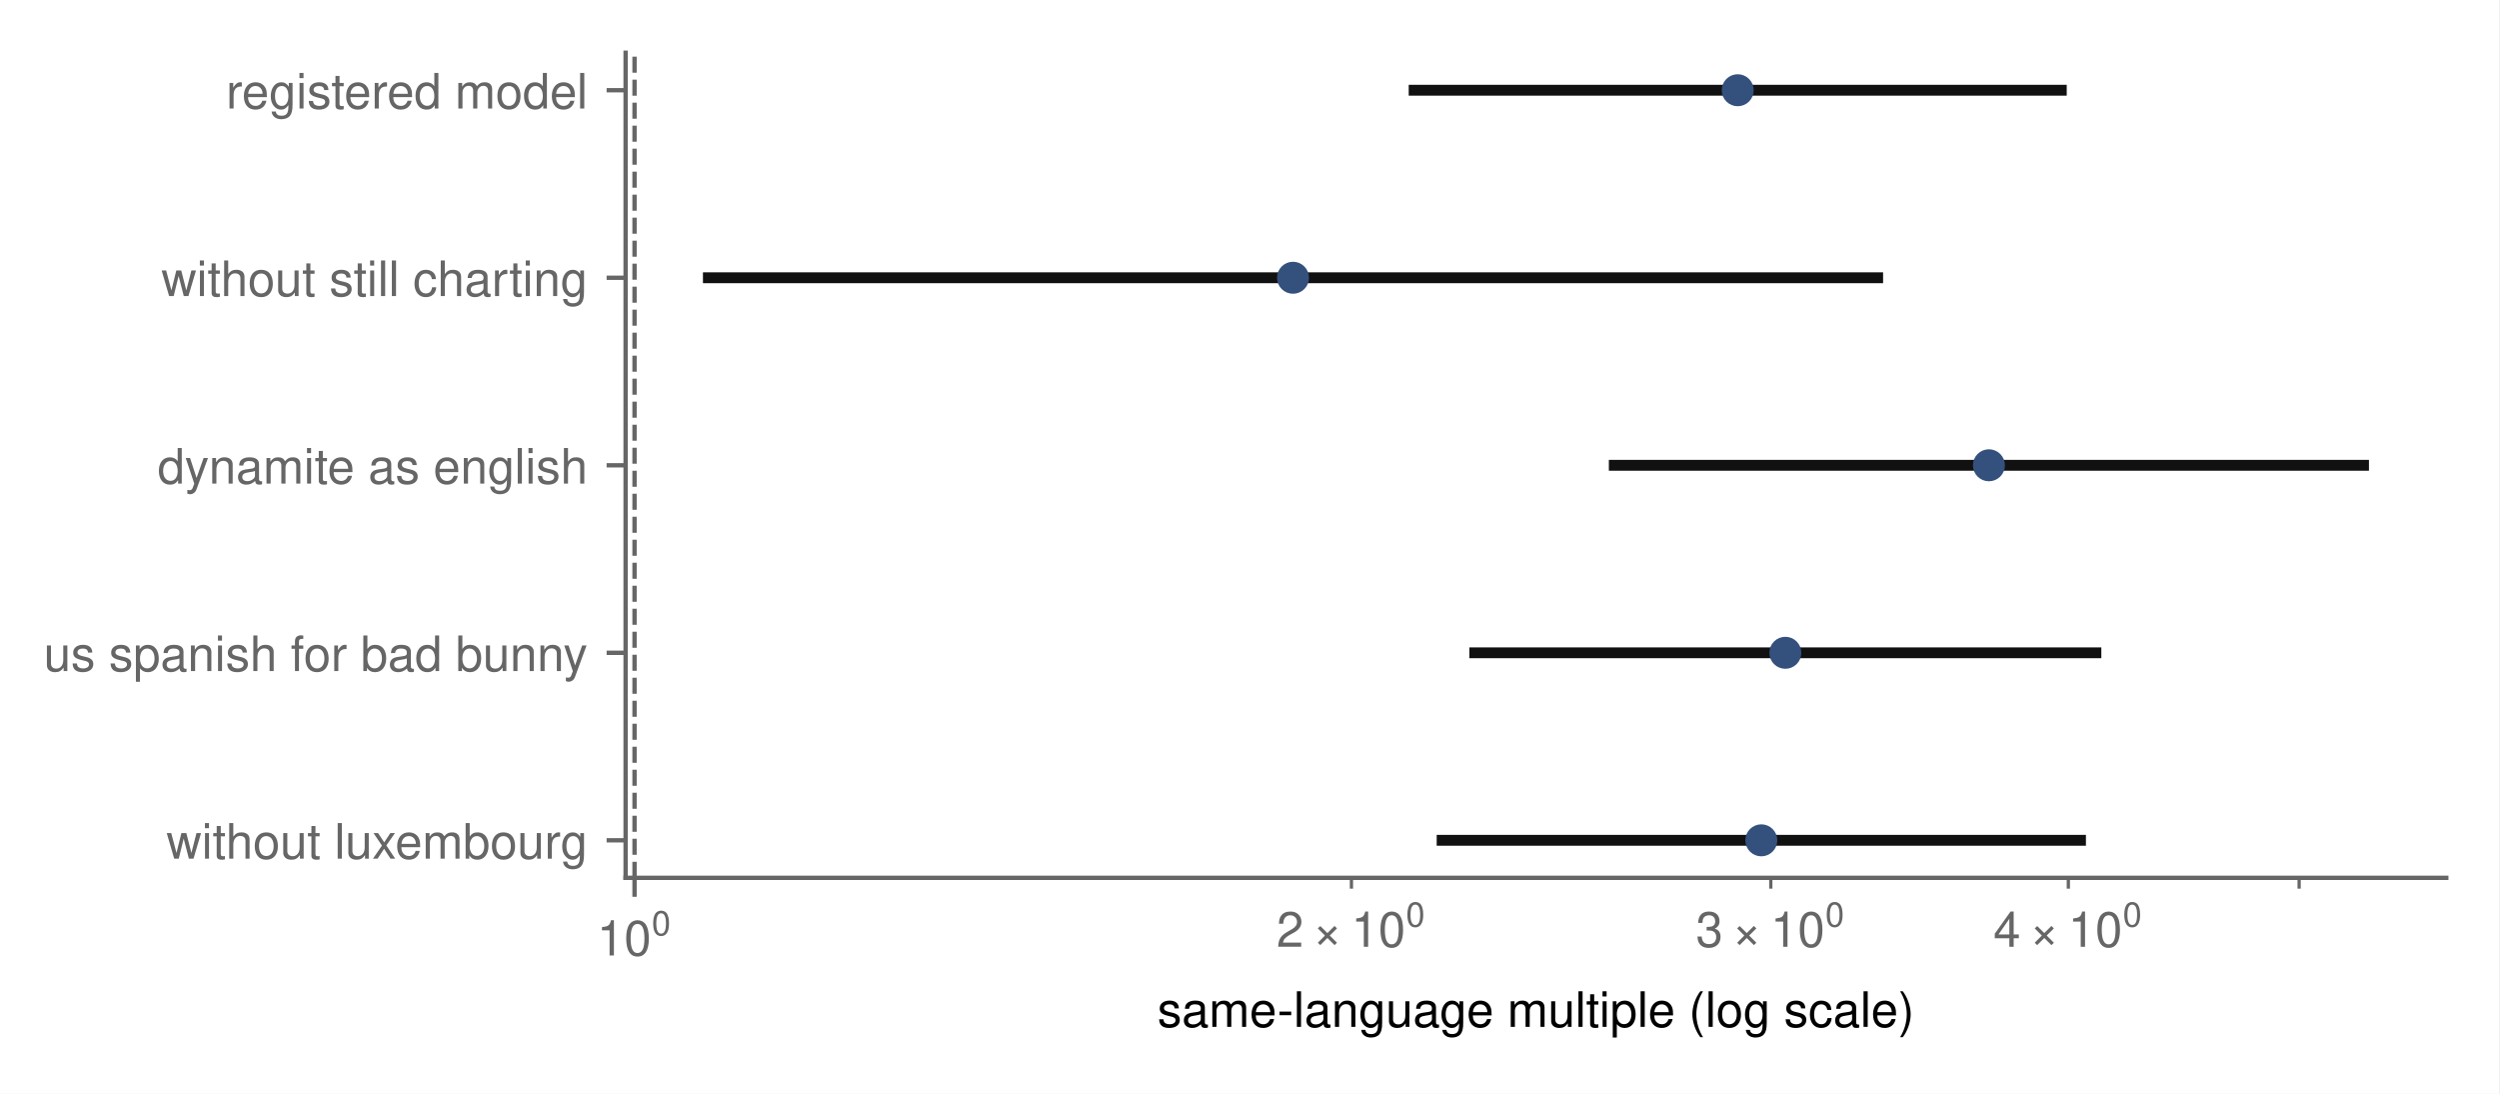
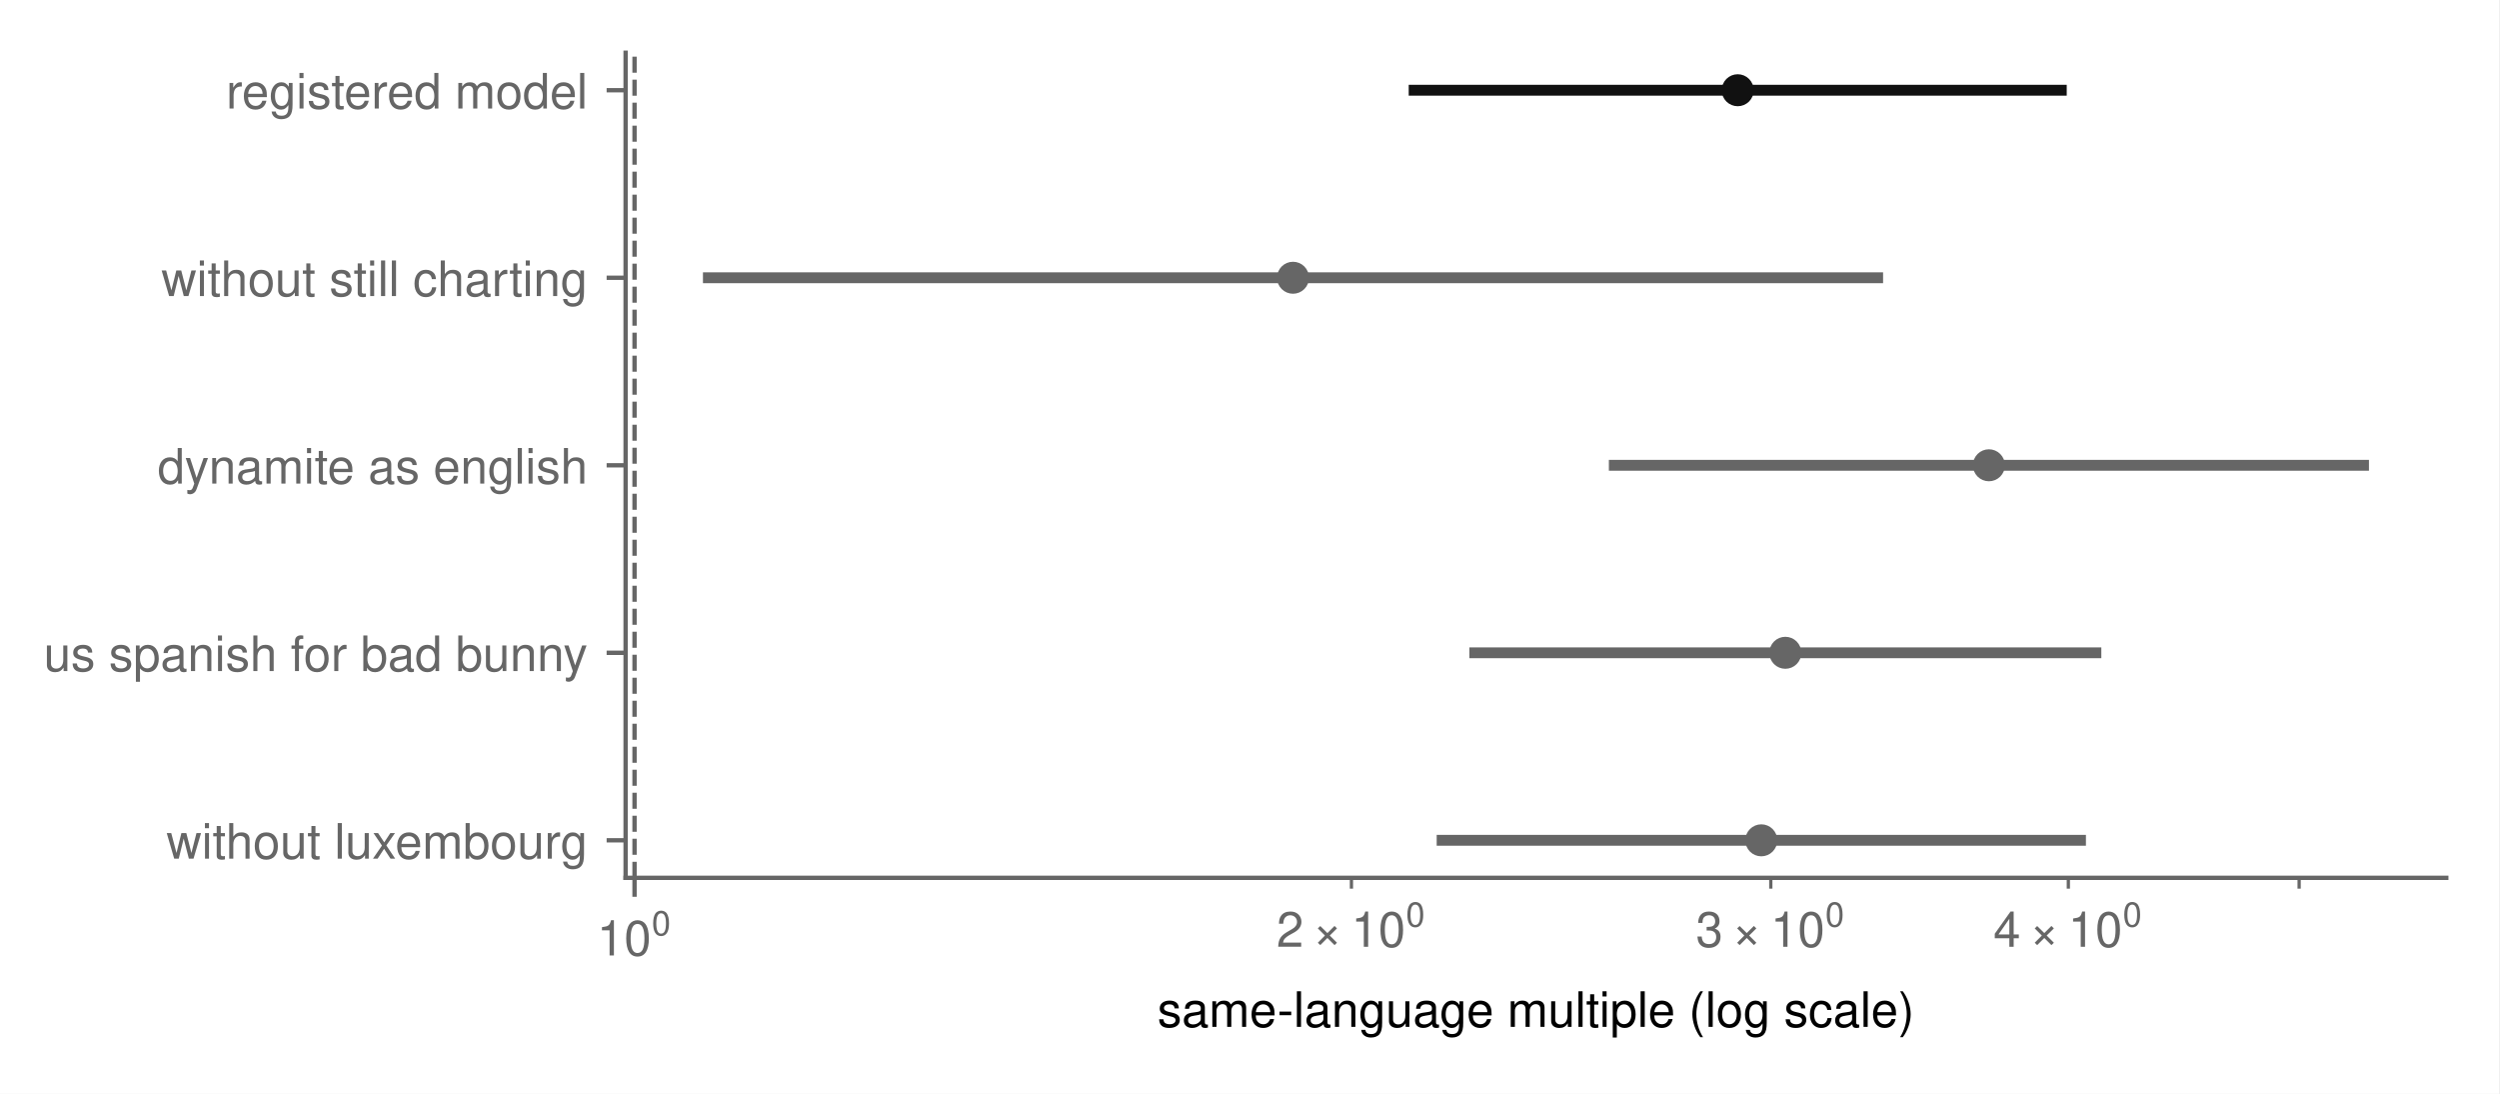
<svg xmlns="http://www.w3.org/2000/svg" xmlns:xlink="http://www.w3.org/1999/xlink" width="460.8pt" height="201.6pt" viewBox="0 0 460.8 201.6" version="1.1">
  <defs>
    <style type="text/css">*{stroke-linejoin: round; stroke-linecap: butt}</style>
  </defs>
  <g id="figure_1">
    <g id="patch_1">
      <path d="M 0 201.6  L 460.8 201.6  L 460.8 0  L 0 0  z " style="fill: #ffffff" />
    </g>
    <g id="axes_1">
      <g id="patch_2">
        <path d="M 115.36 161.801  L 451.08 161.801  L 451.08 9.72  L 115.36 9.72  z " style="fill: #ffffff" />
      </g>
      <g id="matplotlib.axis_1">
        <g id="xtick_1">
          <g id="line2d_1">
            <defs>
-               <path id="m3bc2b993ce" d="M 0 0  L 0 3.5  " style="stroke: #666666; stroke-width: 0.8" />
+               <path id="m40bde77f4f" d="M 0 0  L 0 3.5  " style="stroke: #666666; stroke-width: 0.8" />
            </defs>
            <g>
-               <use xlink:href="#m3bc2b993ce" x="117.006" y="161.801" style="fill: #666666; stroke: #666666; stroke-width: 0.8" />
+               <use xlink:href="#m40bde77f4f" x="117.006" y="161.801" style="fill: #666666; stroke: #666666; stroke-width: 0.8" />
            </g>
          </g>
          <g id="text_1">
            <g style="fill: #666666" transform="translate(110.0765 176.9907)">
              <text>
                <tspan x="0" y="-0.875" style="font-size: 9px; font-family: 'Helvetica'; fill: #666666">1</tspan>
                <tspan x="5.005" y="-0.875" style="font-size: 9px; font-family: 'Helvetica'; fill: #666666">0</tspan>
                <tspan x="10.097" y="-4.592" style="font-size: 6.3px; font-family: 'Helvetica'; fill: #666666">0</tspan>
              </text>
            </g>
          </g>
        </g>
        <g id="xtick_2">
          <g id="line2d_2">
            <defs>
-               <path id="m3947e259a7" d="M 0 0  L 0 2  " style="stroke: #666666; stroke-width: 0.6" />
+               <path id="ma9f388b82a" d="M 0 0  L 0 2  " style="stroke: #666666; stroke-width: 0.6" />
            </defs>
            <g>
-               <use xlink:href="#m3947e259a7" x="249.197" y="161.801" style="fill: #666666; stroke: #666666; stroke-width: 0.6" />
+               <use xlink:href="#ma9f388b82a" x="249.197" y="161.801" style="fill: #666666; stroke: #666666; stroke-width: 0.6" />
            </g>
          </g>
          <g id="text_2">
            <g style="fill: #666666" transform="translate(235.3824 175.3907)">
              <text>
                <tspan x="0" y="-0.875" style="font-size: 9px; font-family: 'Helvetica'; fill: #666666">2</tspan>
                <tspan x="6.759" y="-0.875" style="font-size: 9px; font-family: 'Helvetica'; fill: #666666">×</tspan>
                <tspan x="13.768" y="-0.875" style="font-size: 9px; font-family: 'Helvetica'; fill: #666666">1</tspan>
                <tspan x="18.773" y="-0.875" style="font-size: 9px; font-family: 'Helvetica'; fill: #666666">0</tspan>
                <tspan x="23.865" y="-4.592" style="font-size: 6.3px; font-family: 'Helvetica'; fill: #666666">0</tspan>
              </text>
            </g>
          </g>
        </g>
        <g id="xtick_3">
          <g id="line2d_3">
            <g>
-               <use xlink:href="#m3947e259a7" x="326.524" y="161.801" style="fill: #666666; stroke: #666666; stroke-width: 0.6" />
+               <use xlink:href="#ma9f388b82a" x="326.524" y="161.801" style="fill: #666666; stroke: #666666; stroke-width: 0.6" />
            </g>
          </g>
          <g id="text_3">
            <g style="fill: #666666" transform="translate(312.7092 175.3907)">
              <text>
                <tspan x="0" y="-0.875" style="font-size: 9px; font-family: 'Helvetica'; fill: #666666">3</tspan>
                <tspan x="6.759" y="-0.875" style="font-size: 9px; font-family: 'Helvetica'; fill: #666666">×</tspan>
                <tspan x="13.768" y="-0.875" style="font-size: 9px; font-family: 'Helvetica'; fill: #666666">1</tspan>
                <tspan x="18.773" y="-0.875" style="font-size: 9px; font-family: 'Helvetica'; fill: #666666">0</tspan>
                <tspan x="23.865" y="-4.592" style="font-size: 6.3px; font-family: 'Helvetica'; fill: #666666">0</tspan>
              </text>
            </g>
          </g>
        </g>
        <g id="xtick_4">
          <g id="line2d_4">
            <g>
-               <use xlink:href="#m3947e259a7" x="381.388" y="161.801" style="fill: #666666; stroke: #666666; stroke-width: 0.6" />
+               <use xlink:href="#ma9f388b82a" x="381.388" y="161.801" style="fill: #666666; stroke: #666666; stroke-width: 0.6" />
            </g>
          </g>
          <g id="text_4">
            <g style="fill: #666666" transform="translate(367.5734 175.3907)">
              <text>
                <tspan x="0" y="-0.875" style="font-size: 9px; font-family: 'Helvetica'; fill: #666666">4</tspan>
                <tspan x="6.759" y="-0.875" style="font-size: 9px; font-family: 'Helvetica'; fill: #666666">×</tspan>
                <tspan x="13.768" y="-0.875" style="font-size: 9px; font-family: 'Helvetica'; fill: #666666">1</tspan>
                <tspan x="18.773" y="-0.875" style="font-size: 9px; font-family: 'Helvetica'; fill: #666666">0</tspan>
                <tspan x="23.865" y="-4.592" style="font-size: 6.3px; font-family: 'Helvetica'; fill: #666666">0</tspan>
              </text>
            </g>
          </g>
        </g>
        <g id="xtick_5">
          <g id="line2d_5">
            <g>
-               <use xlink:href="#m3947e259a7" x="423.944" y="161.801" style="fill: #666666; stroke: #666666; stroke-width: 0.6" />
+               <use xlink:href="#ma9f388b82a" x="423.944" y="161.801" style="fill: #666666; stroke: #666666; stroke-width: 0.6" />
            </g>
          </g>
        </g>
        <g id="text_5">
          <text style="font-size: 9px; font-family: 'Helvetica'; text-anchor: middle" x="283.22" y="189.27" transform="rotate(-0 283.22 189.27)">same-language multiple (log scale)</text>
        </g>
      </g>
      <g id="matplotlib.axis_2">
        <g id="ytick_1">
          <g id="line2d_6">
            <defs>
-               <path id="m9b8e97933c" d="M 0 0  L -3.5 0  " style="stroke: #666666; stroke-width: 0.8" />
+               <path id="m95c5449ec4" d="M 0 0  L -3.5 0  " style="stroke: #666666; stroke-width: 0.8" />
            </defs>
            <g>
-               <use xlink:href="#m9b8e97933c" x="115.36" y="154.888" style="fill: #666666; stroke: #666666; stroke-width: 0.8" />
+               <use xlink:href="#m95c5449ec4" x="115.36" y="154.888" style="fill: #666666; stroke: #666666; stroke-width: 0.8" />
            </g>
          </g>
          <g id="text_6">
            <text style="font-size: 9px; font-family: 'Helvetica'; text-anchor: end; fill: #666666" x="108.36" y="158.263" transform="rotate(-0 108.36 158.2629)">without luxembourg</text>
          </g>
        </g>
        <g id="ytick_2">
          <g id="line2d_7">
            <g>
-               <use xlink:href="#m9b8e97933c" x="115.36" y="120.324" style="fill: #666666; stroke: #666666; stroke-width: 0.8" />
+               <use xlink:href="#m95c5449ec4" x="115.36" y="120.324" style="fill: #666666; stroke: #666666; stroke-width: 0.8" />
            </g>
          </g>
          <g id="text_7">
            <text style="font-size: 9px; font-family: 'Helvetica'; text-anchor: end; fill: #666666" x="108.36" y="123.699" transform="rotate(-0 108.36 123.6991)">us spanish for bad bunny</text>
          </g>
        </g>
        <g id="ytick_3">
          <g id="line2d_8">
            <g>
-               <use xlink:href="#m9b8e97933c" x="115.36" y="85.76" style="fill: #666666; stroke: #666666; stroke-width: 0.8" />
+               <use xlink:href="#m95c5449ec4" x="115.36" y="85.76" style="fill: #666666; stroke: #666666; stroke-width: 0.8" />
            </g>
          </g>
          <g id="text_8">
            <text style="font-size: 9px; font-family: 'Helvetica'; text-anchor: end; fill: #666666" x="108.36" y="89.135" transform="rotate(-0 108.36 89.13535)">dynamite as english</text>
          </g>
        </g>
        <g id="ytick_4">
          <g id="line2d_9">
            <g>
-               <use xlink:href="#m9b8e97933c" x="115.36" y="51.197" style="fill: #666666; stroke: #666666; stroke-width: 0.8" />
+               <use xlink:href="#m95c5449ec4" x="115.36" y="51.197" style="fill: #666666; stroke: #666666; stroke-width: 0.8" />
            </g>
          </g>
          <g id="text_9">
            <text style="font-size: 9px; font-family: 'Helvetica'; text-anchor: end; fill: #666666" x="108.36" y="54.572" transform="rotate(-0 108.36 54.57155)">without still charting</text>
          </g>
        </g>
        <g id="ytick_5">
          <g id="line2d_10">
            <g>
-               <use xlink:href="#m9b8e97933c" x="115.36" y="16.633" style="fill: #666666; stroke: #666666; stroke-width: 0.8" />
+               <use xlink:href="#m95c5449ec4" x="115.36" y="16.633" style="fill: #666666; stroke: #666666; stroke-width: 0.8" />
            </g>
          </g>
          <g id="text_10">
            <text style="font-size: 9px; font-family: 'Helvetica'; text-anchor: end; fill: #666666" x="108.36" y="20.008" transform="rotate(-0 108.36 20.00776)">registered model</text>
          </g>
        </g>
      </g>
      <g id="line2d_11">
-         <path d="M 265.916 154.888  L 383.631 154.888  " clip-path="url(#p6cec750453)" style="fill: none; stroke: #111111; stroke-width: 2; stroke-linecap: square" />
+         <path d="M 265.916 154.888  L 383.631 154.888  " clip-path="url(#pb39426786d)" style="fill: none; stroke: #666666; stroke-width: 2; stroke-linecap: square" />
      </g>
      <g id="line2d_12">
-         <path d="M 271.943 120.324  L 386.471 120.324  " clip-path="url(#p6cec750453)" style="fill: none; stroke: #111111; stroke-width: 2; stroke-linecap: square" />
+         <path d="M 271.943 120.324  L 386.471 120.324  " clip-path="url(#pb39426786d)" style="fill: none; stroke: #666666; stroke-width: 2; stroke-linecap: square" />
      </g>
      <g id="line2d_13">
-         <path d="M 297.667 85.76  L 435.82 85.76  " clip-path="url(#p6cec750453)" style="fill: none; stroke: #111111; stroke-width: 2; stroke-linecap: square" />
+         <path d="M 297.667 85.76  L 435.82 85.76  " clip-path="url(#pb39426786d)" style="fill: none; stroke: #666666; stroke-width: 2; stroke-linecap: square" />
      </g>
      <g id="line2d_14">
-         <path d="M 130.62 51.197  L 346.229 51.197  " clip-path="url(#p6cec750453)" style="fill: none; stroke: #111111; stroke-width: 2; stroke-linecap: square" />
+         <path d="M 130.62 51.197  L 346.229 51.197  " clip-path="url(#pb39426786d)" style="fill: none; stroke: #666666; stroke-width: 2; stroke-linecap: square" />
      </g>
      <g id="line2d_15">
-         <path d="M 260.758 16.633  L 380.09 16.633  " clip-path="url(#p6cec750453)" style="fill: none; stroke: #111111; stroke-width: 2; stroke-linecap: square" />
+         <path d="M 260.758 16.633  L 380.09 16.633  " clip-path="url(#pb39426786d)" style="fill: none; stroke: #111111; stroke-width: 2; stroke-linecap: square" />
      </g>
      <g id="line2d_16">
-         <path d="M 117.006 161.801  L 117.006 9.72  " clip-path="url(#p6cec750453)" style="fill: none; stroke-dasharray: 2.96,1.28; stroke-dashoffset: 0; stroke: #666666; stroke-width: 0.8" />
+         <path d="M 117.006 161.801  L 117.006 9.72  " clip-path="url(#pb39426786d)" style="fill: none; stroke-dasharray: 2.96,1.28; stroke-dashoffset: 0; stroke: #666666; stroke-width: 0.8" />
      </g>
      <g id="patch_3">
        <path d="M 115.36 161.801  L 115.36 9.72  " style="fill: none; stroke: #666666; stroke-width: 0.8; stroke-linejoin: miter; stroke-linecap: square" />
      </g>
      <g id="patch_4">
        <path d="M 115.36 161.801  L 451.08 161.801  " style="fill: none; stroke: #666666; stroke-width: 0.8; stroke-linejoin: miter; stroke-linecap: square" />
      </g>
      <g id="PathCollection_1">
        <defs>
-           <path id="ma693e24c0a" d="M 0 2.449  C 0.65 2.449 1.273 2.191 1.732 1.732  C 2.191 1.273 2.449 0.65 2.449 0  C 2.449 -0.65 2.191 -1.273 1.732 -1.732  C 1.273 -2.191 0.65 -2.449 0 -2.449  C -0.65 -2.449 -1.273 -2.191 -1.732 -1.732  C -2.191 -1.273 -2.449 -0.65 -2.449 0  C -2.449 0.65 -2.191 1.273 -1.732 1.732  C -1.273 2.191 -0.65 2.449 0 2.449  z " style="stroke: #34507c" />
+           <path id="m356e1a83de" d="M 0 2.449  C 0.65 2.449 1.273 2.191 1.732 1.732  C 2.191 1.273 2.449 0.65 2.449 0  C 2.449 -0.65 2.191 -1.273 1.732 -1.732  C 1.273 -2.191 0.65 -2.449 0 -2.449  C -0.65 -2.449 -1.273 -2.191 -1.732 -1.732  C -2.191 -1.273 -2.449 -0.65 -2.449 0  C -2.449 0.65 -2.191 1.273 -1.732 1.732  C -1.273 2.191 -0.65 2.449 0 2.449  z " style="stroke: #666666" />
        </defs>
-         <g clip-path="url(#p6cec750453)">
-           <use xlink:href="#ma693e24c0a" x="324.774" y="154.888" style="fill: #34507c; stroke: #34507c" />
+         <g clip-path="url(#pb39426786d)">
+           <use xlink:href="#m356e1a83de" x="324.774" y="154.888" style="fill: #666666; stroke: #666666" />
        </g>
      </g>
      <g id="PathCollection_2">
-         <g clip-path="url(#p6cec750453)">
-           <use xlink:href="#ma693e24c0a" x="329.207" y="120.324" style="fill: #34507c; stroke: #34507c" />
+         <g clip-path="url(#pb39426786d)">
+           <use xlink:href="#m356e1a83de" x="329.207" y="120.324" style="fill: #666666; stroke: #666666" />
        </g>
      </g>
      <g id="PathCollection_3">
-         <g clip-path="url(#p6cec750453)">
-           <use xlink:href="#ma693e24c0a" x="366.744" y="85.76" style="fill: #34507c; stroke: #34507c" />
+         <g clip-path="url(#pb39426786d)">
+           <use xlink:href="#m356e1a83de" x="366.744" y="85.76" style="fill: #666666; stroke: #666666" />
        </g>
      </g>
      <g id="PathCollection_4">
-         <g clip-path="url(#p6cec750453)">
-           <use xlink:href="#ma693e24c0a" x="238.424" y="51.197" style="fill: #34507c; stroke: #34507c" />
+         <g clip-path="url(#pb39426786d)">
+           <use xlink:href="#m356e1a83de" x="238.424" y="51.197" style="fill: #666666; stroke: #666666" />
        </g>
      </g>
      <g id="PathCollection_5">
-         <g clip-path="url(#p6cec750453)">
-           <use xlink:href="#ma693e24c0a" x="320.424" y="16.633" style="fill: #34507c; stroke: #34507c" />
+         <defs>
+           <path id="m19cdaa505c" d="M 0 2.449  C 0.65 2.449 1.273 2.191 1.732 1.732  C 2.191 1.273 2.449 0.65 2.449 0  C 2.449 -0.65 2.191 -1.273 1.732 -1.732  C 1.273 -2.191 0.65 -2.449 0 -2.449  C -0.65 -2.449 -1.273 -2.191 -1.732 -1.732  C -2.191 -1.273 -2.449 -0.65 -2.449 0  C -2.449 0.65 -2.191 1.273 -1.732 1.732  C -1.273 2.191 -0.65 2.449 0 2.449  z " style="stroke: #111111" />
+         </defs>
+         <g clip-path="url(#pb39426786d)">
+           <use xlink:href="#m19cdaa505c" x="320.424" y="16.633" style="fill: #111111; stroke: #111111" />
        </g>
      </g>
    </g>
  </g>
  <defs>
-     <clipPath id="p6cec750453">
+     <clipPath id="pb39426786d">
      <rect x="115.36" y="9.72" width="335.72" height="152.081" />
    </clipPath>
  </defs>
</svg>
